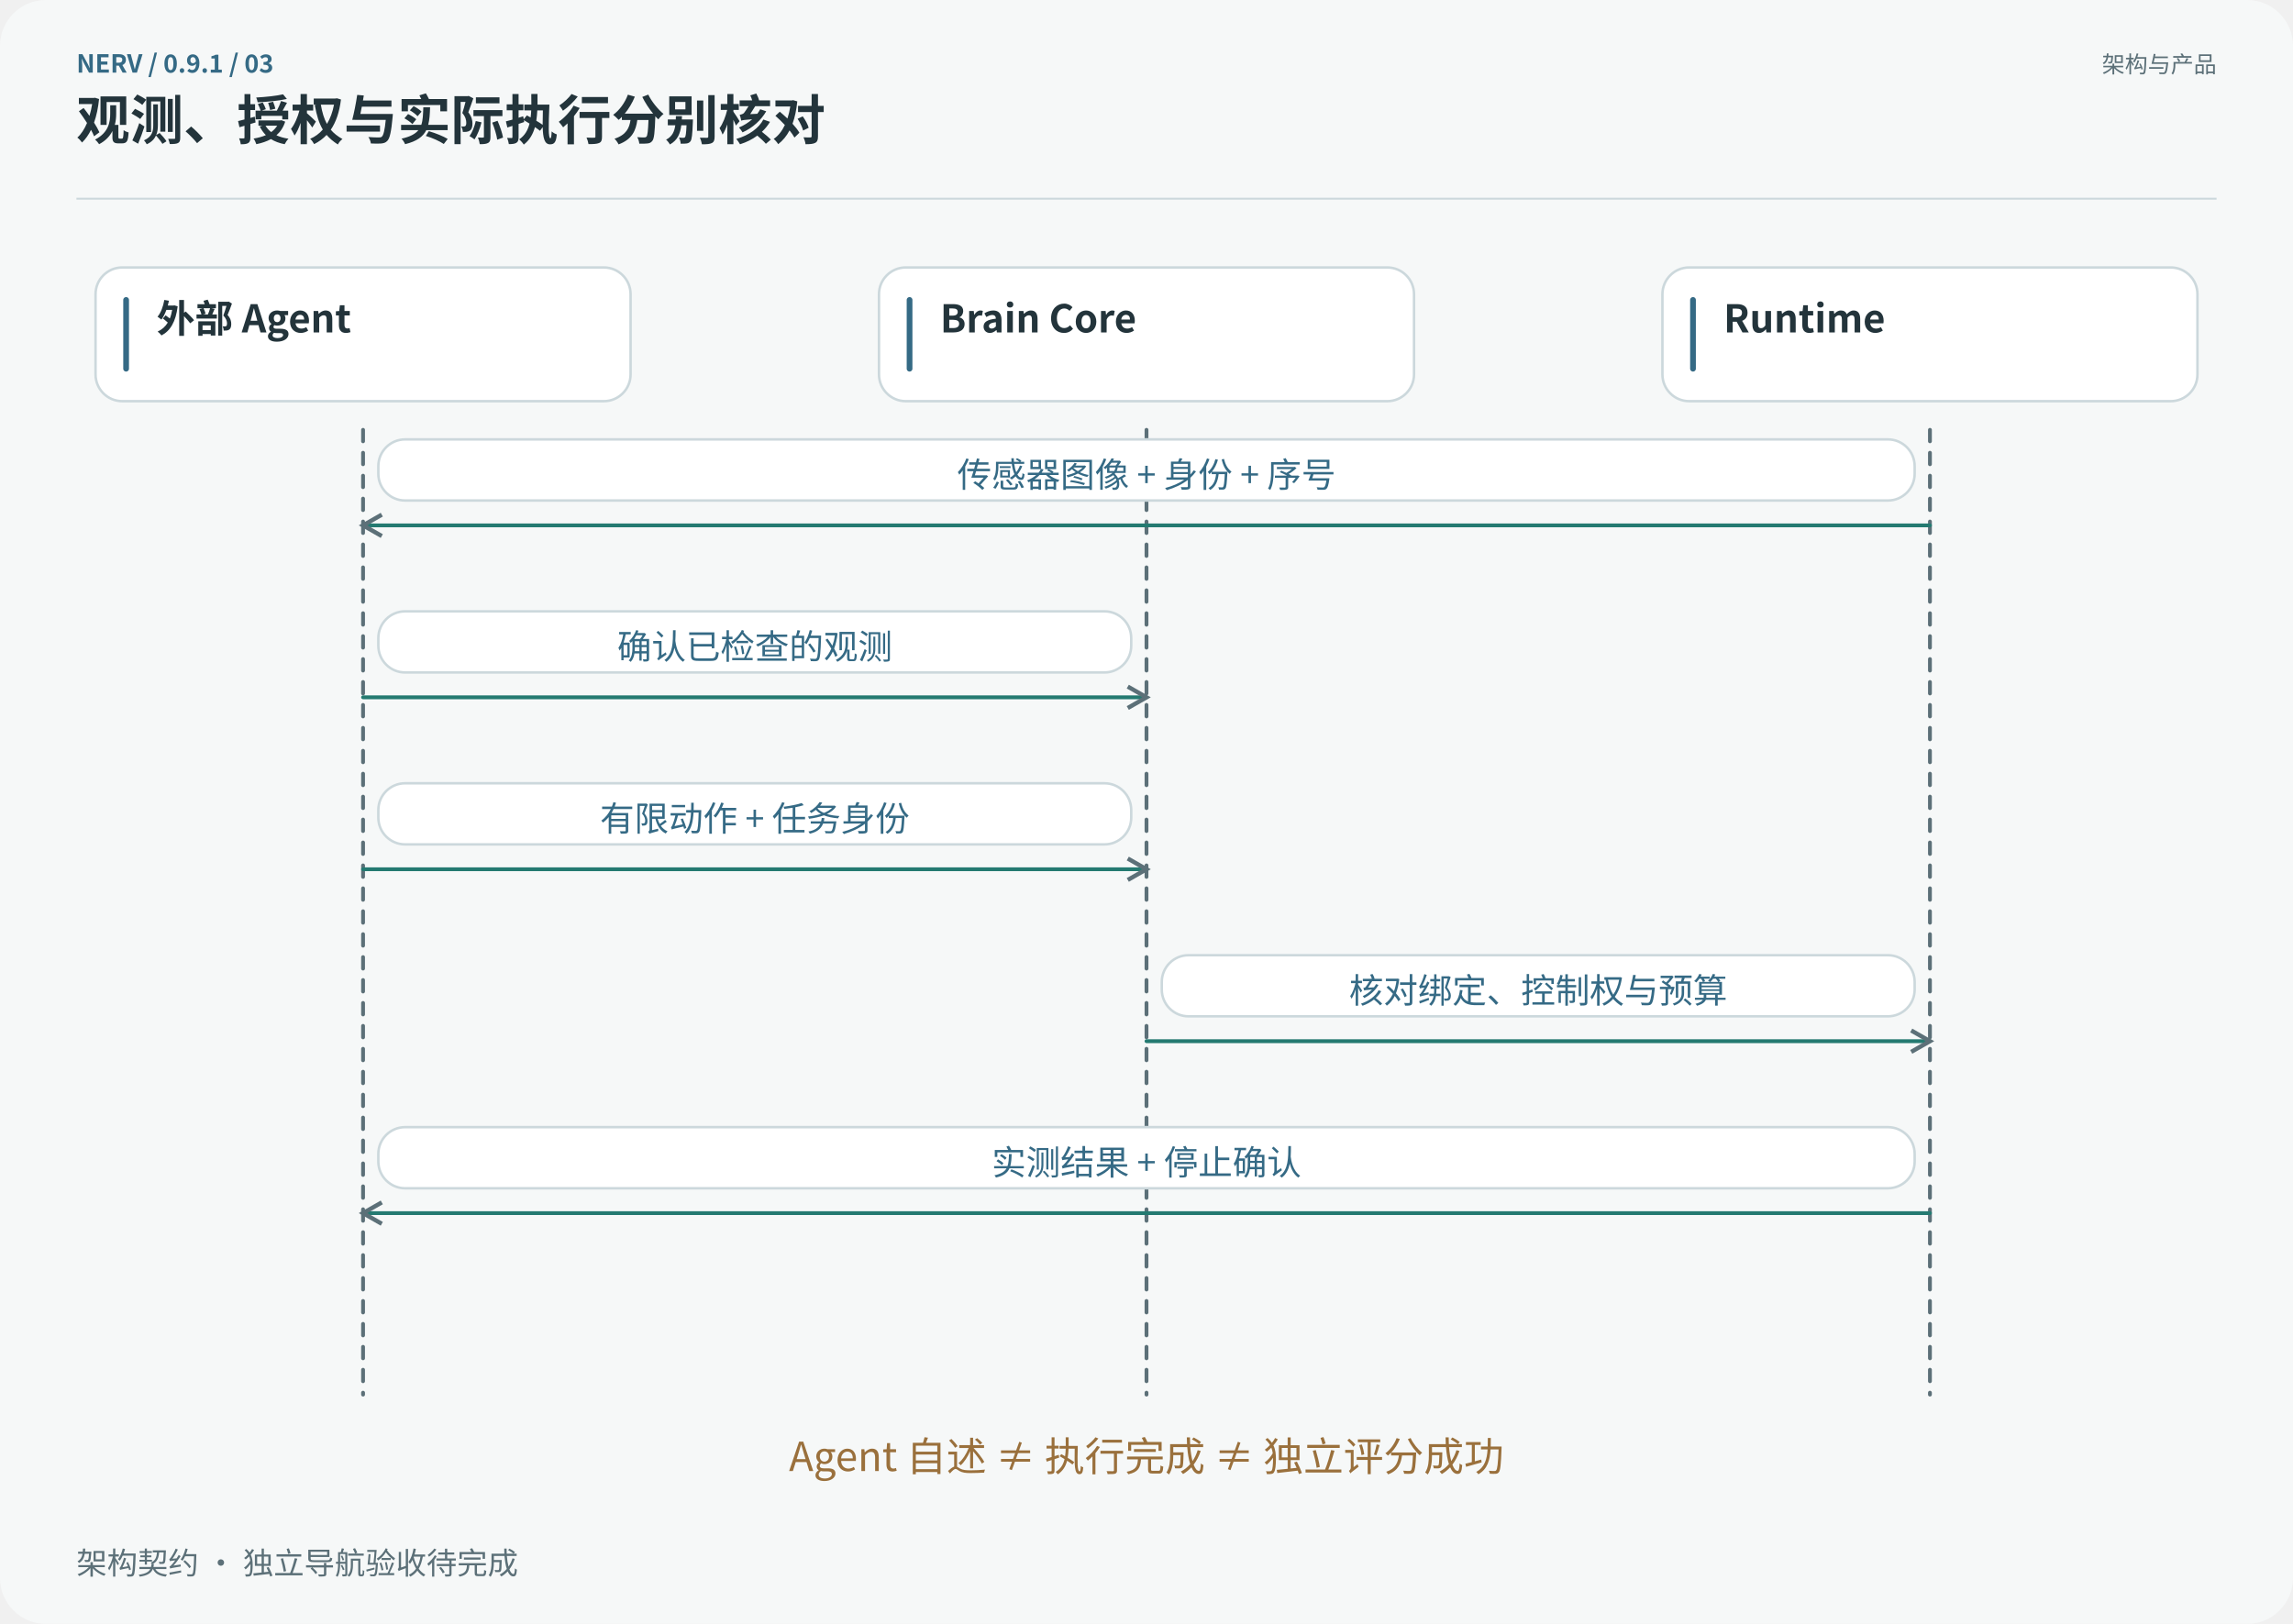
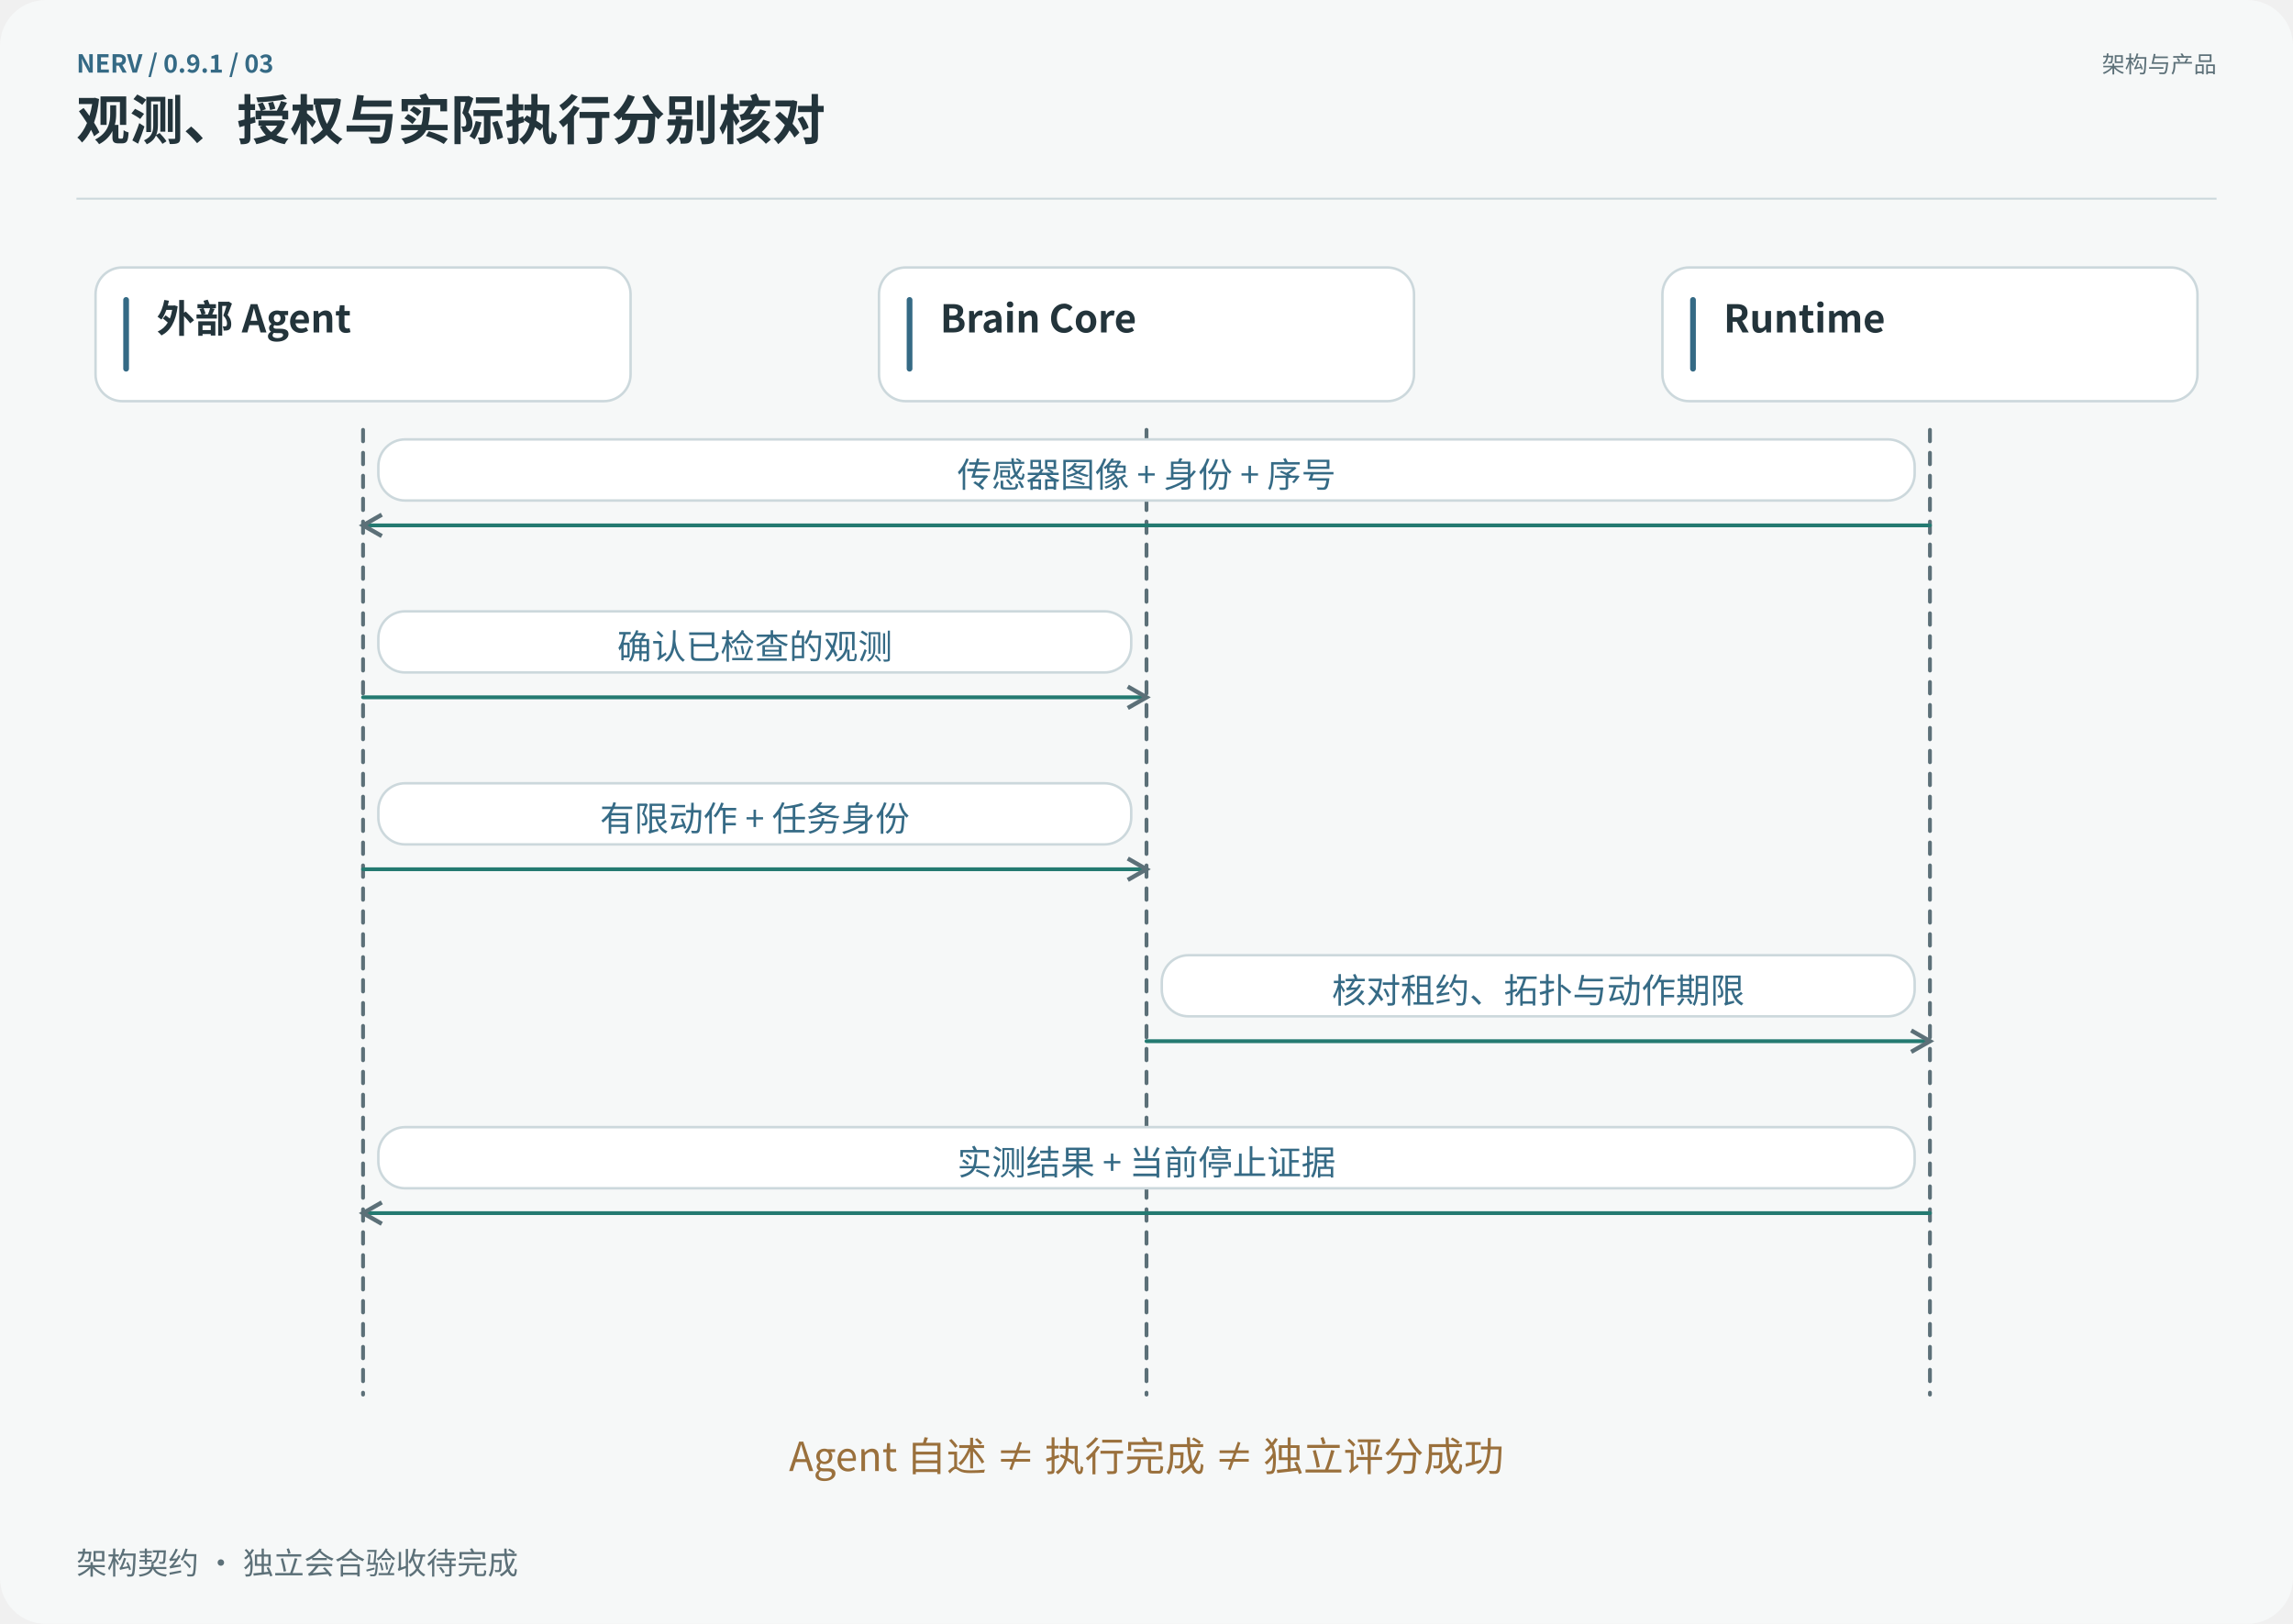
<svg xmlns="http://www.w3.org/2000/svg" width="1200" height="850" viewBox="0 0 1200 850" role="img" aria-labelledby="title desc">
  <defs>
    <marker id="arrow" viewBox="0 0 10 10" refX="8" refY="5" markerWidth="7" markerHeight="7" orient="auto-start-reverse">
      <path d="M1 1 L8 5 L1 9" fill="none" stroke="#5c7078" stroke-width="1.6" />
    </marker>
  </defs>
  <style>text {font-family:"Noto Sans CJK SC",Arial,sans-serif;fill:#23343b;} .muted{fill:#5c7078;} .mono{font-family:"DejaVu Sans Mono",monospace;}</style>
  <rect width="1200" height="850" rx="24" fill="#f6f8f8" />
  <path d="M40 104H1160" stroke="#ccd8dc" />
  <text x="40" y="38" font-size="13" style="fill:#356a85" font-weight="700" text-anchor="start">NERV   /   0.9.1 / 03</text>
  <text x="40" y="73" font-size="28" style="fill:#23343b" font-weight="700" text-anchor="start">观测、授权与实际执行分别核对</text>
  <text x="1160" y="38" font-size="12" style="fill:#5c7078" font-weight="400" text-anchor="end">架构与产品</text>
-   <text x="40" y="824" font-size="16" style="fill:#5c7078" font-weight="400" text-anchor="start">架构契约 · 独立导航验收待完成</text>
+   <text x="40" y="824" font-size="16" style="fill:#5c7078" font-weight="400" text-anchor="start">架构契约 · 独立会合验收待完成</text>
  <rect x="50" y="140" width="280" height="70" rx="14" fill="white" stroke="#ccd8dc" stroke-width="1.3" />
  <path d="M66 157v36" stroke="#356a85" stroke-width="3" stroke-linecap="round" />
  <text x="82" y="174" font-size="20" style="fill:#23343b" font-weight="600" text-anchor="start">外部 Agent</text>
  <path d="M190,225 L190,730" fill="none" stroke="#5c7078" stroke-width="2" stroke-linecap="round" stroke-linejoin="round" stroke-dasharray="6 6" />
  <rect x="460" y="140" width="280" height="70" rx="14" fill="white" stroke="#ccd8dc" stroke-width="1.3" />
  <path d="M476 157v36" stroke="#356a85" stroke-width="3" stroke-linecap="round" />
  <text x="492" y="174" font-size="20" style="fill:#23343b" font-weight="600" text-anchor="start">Brain Core</text>
  <path d="M600,225 L600,730" fill="none" stroke="#5c7078" stroke-width="2" stroke-linecap="round" stroke-linejoin="round" stroke-dasharray="6 6" />
  <rect x="870" y="140" width="280" height="70" rx="14" fill="white" stroke="#ccd8dc" stroke-width="1.3" />
  <path d="M886 157v36" stroke="#356a85" stroke-width="3" stroke-linecap="round" />
  <text x="902" y="174" font-size="20" style="fill:#23343b" font-weight="600" text-anchor="start">Runtime</text>
  <path d="M1010,225 L1010,730" fill="none" stroke="#5c7078" stroke-width="2" stroke-linecap="round" stroke-linejoin="round" stroke-dasharray="6 6" />
  <rect x="198" y="230" width="804" height="32" rx="14" fill="#ffffff" stroke="#ccd8dc" stroke-width="1.3" />
  <text x="600.0" y="255" font-size="18" style="fill:#356a85" font-weight="400" text-anchor="middle">传感器图像 + 身份 + 序号</text>
  <path d="M1010,275 L190,275" fill="none" stroke="#247a71" stroke-width="2" stroke-linecap="round" stroke-linejoin="round" marker-end="url(#arrow)" />
  <rect x="198" y="320" width="394" height="32" rx="14" fill="#ffffff" stroke="#ccd8dc" stroke-width="1.3" />
  <text x="395.0" y="345" font-size="18" style="fill:#356a85" font-weight="400" text-anchor="middle">确认已检查的观测</text>
  <path d="M190,365 L600,365" fill="none" stroke="#247a71" stroke-width="2" stroke-linecap="round" stroke-linejoin="round" marker-end="url(#arrow)" />
  <rect x="198" y="410" width="394" height="32" rx="14" fill="#ffffff" stroke="#ccd8dc" stroke-width="1.3" />
  <text x="395.0" y="435" font-size="18" style="fill:#356a85" font-weight="400" text-anchor="middle">有限动作 + 任务身份</text>
  <path d="M190,455 L600,455" fill="none" stroke="#247a71" stroke-width="2" stroke-linecap="round" stroke-linejoin="round" marker-end="url(#arrow)" />
  <rect x="608" y="500" width="394" height="32" rx="14" fill="#ffffff" stroke="#ccd8dc" stroke-width="1.3" />
-   <text x="805.0" y="525" font-size="18" style="fill:#356a85" font-weight="400" text-anchor="middle">核对绑定、控制权与预算</text>
+   <text x="805.0" y="525" font-size="18" style="fill:#356a85" font-weight="400" text-anchor="middle">核对租约、拓扑与动作期限</text>
  <path d="M600,545 L1010,545" fill="none" stroke="#247a71" stroke-width="2" stroke-linecap="round" stroke-linejoin="round" marker-end="url(#arrow)" />
  <rect x="198" y="590" width="804" height="32" rx="14" fill="#ffffff" stroke="#ccd8dc" stroke-width="1.3" />
-   <text x="600.0" y="615" font-size="18" style="fill:#356a85" font-weight="400" text-anchor="middle">实测结果 + 停止确认</text>
+   <text x="600.0" y="615" font-size="18" style="fill:#356a85" font-weight="400" text-anchor="middle">实测结果 + 当前停止证据</text>
  <path d="M1010,635 L190,635" fill="none" stroke="#247a71" stroke-width="2" stroke-linecap="round" stroke-linejoin="round" marker-end="url(#arrow)" />
  <text x="600" y="770" font-size="21" style="fill:#9a703c" font-weight="400" text-anchor="middle">Agent 自述 ≠ 执行完成 ≠ 独立评分成功</text>
</svg>
